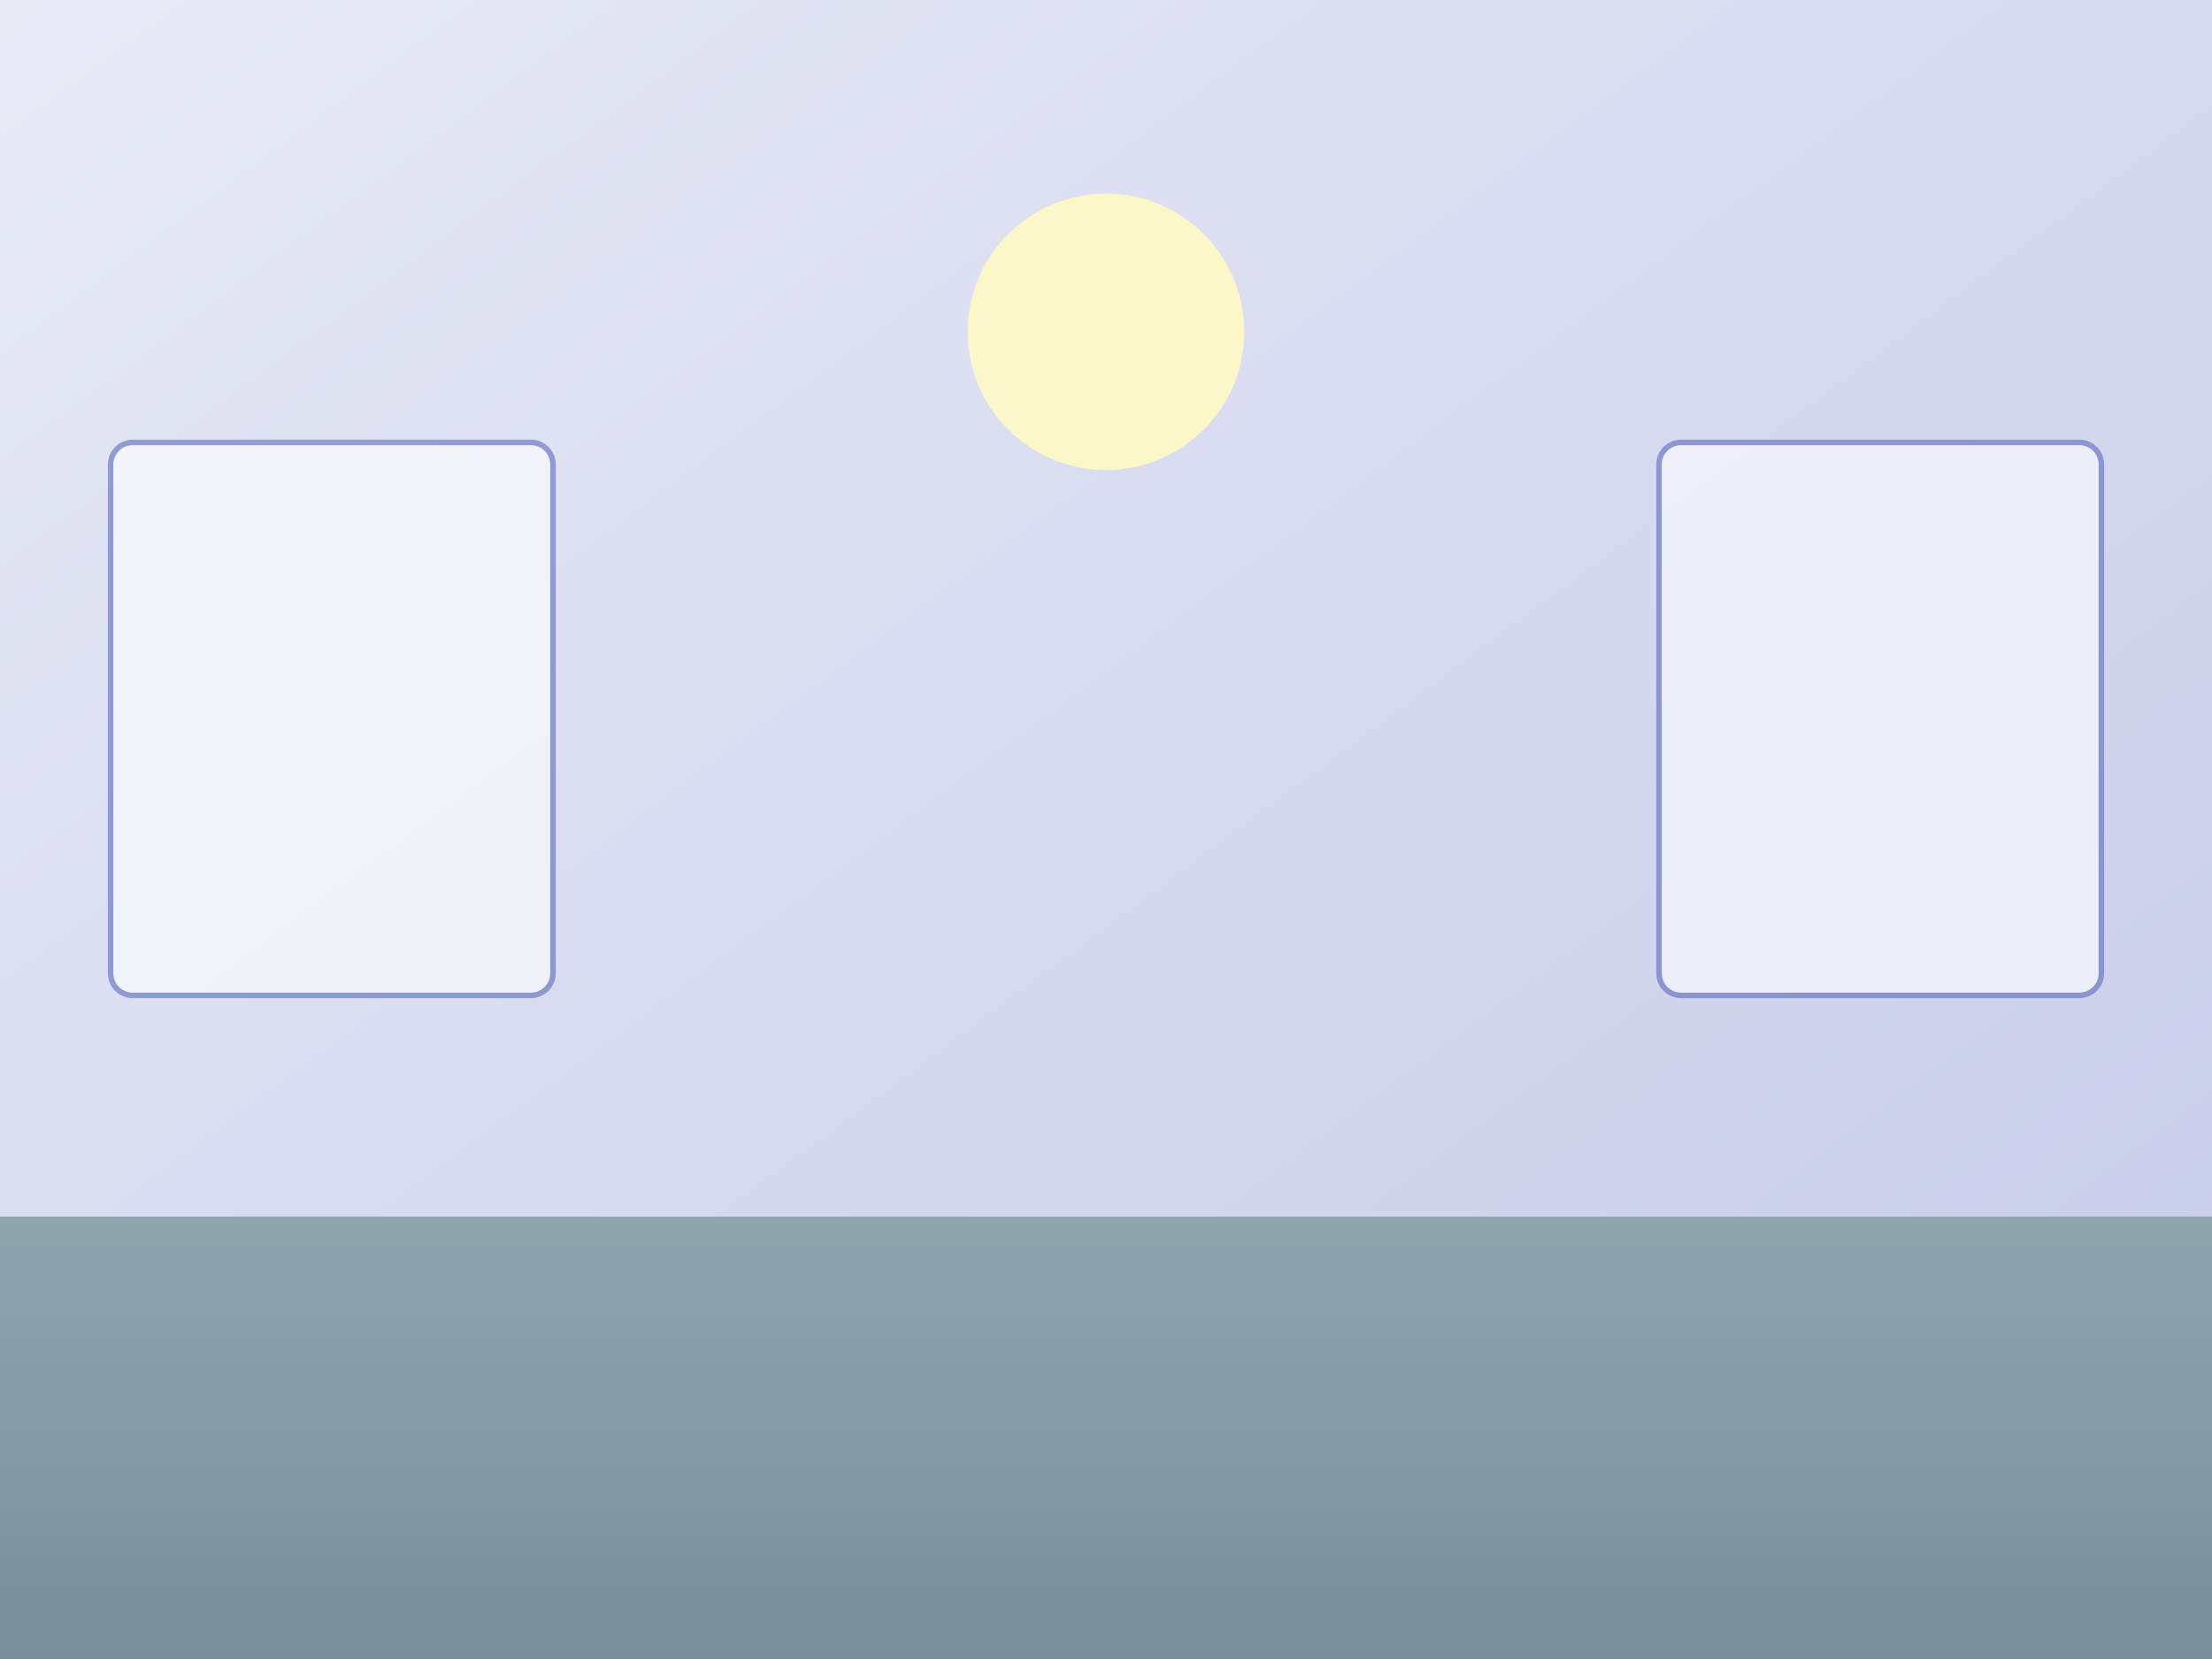
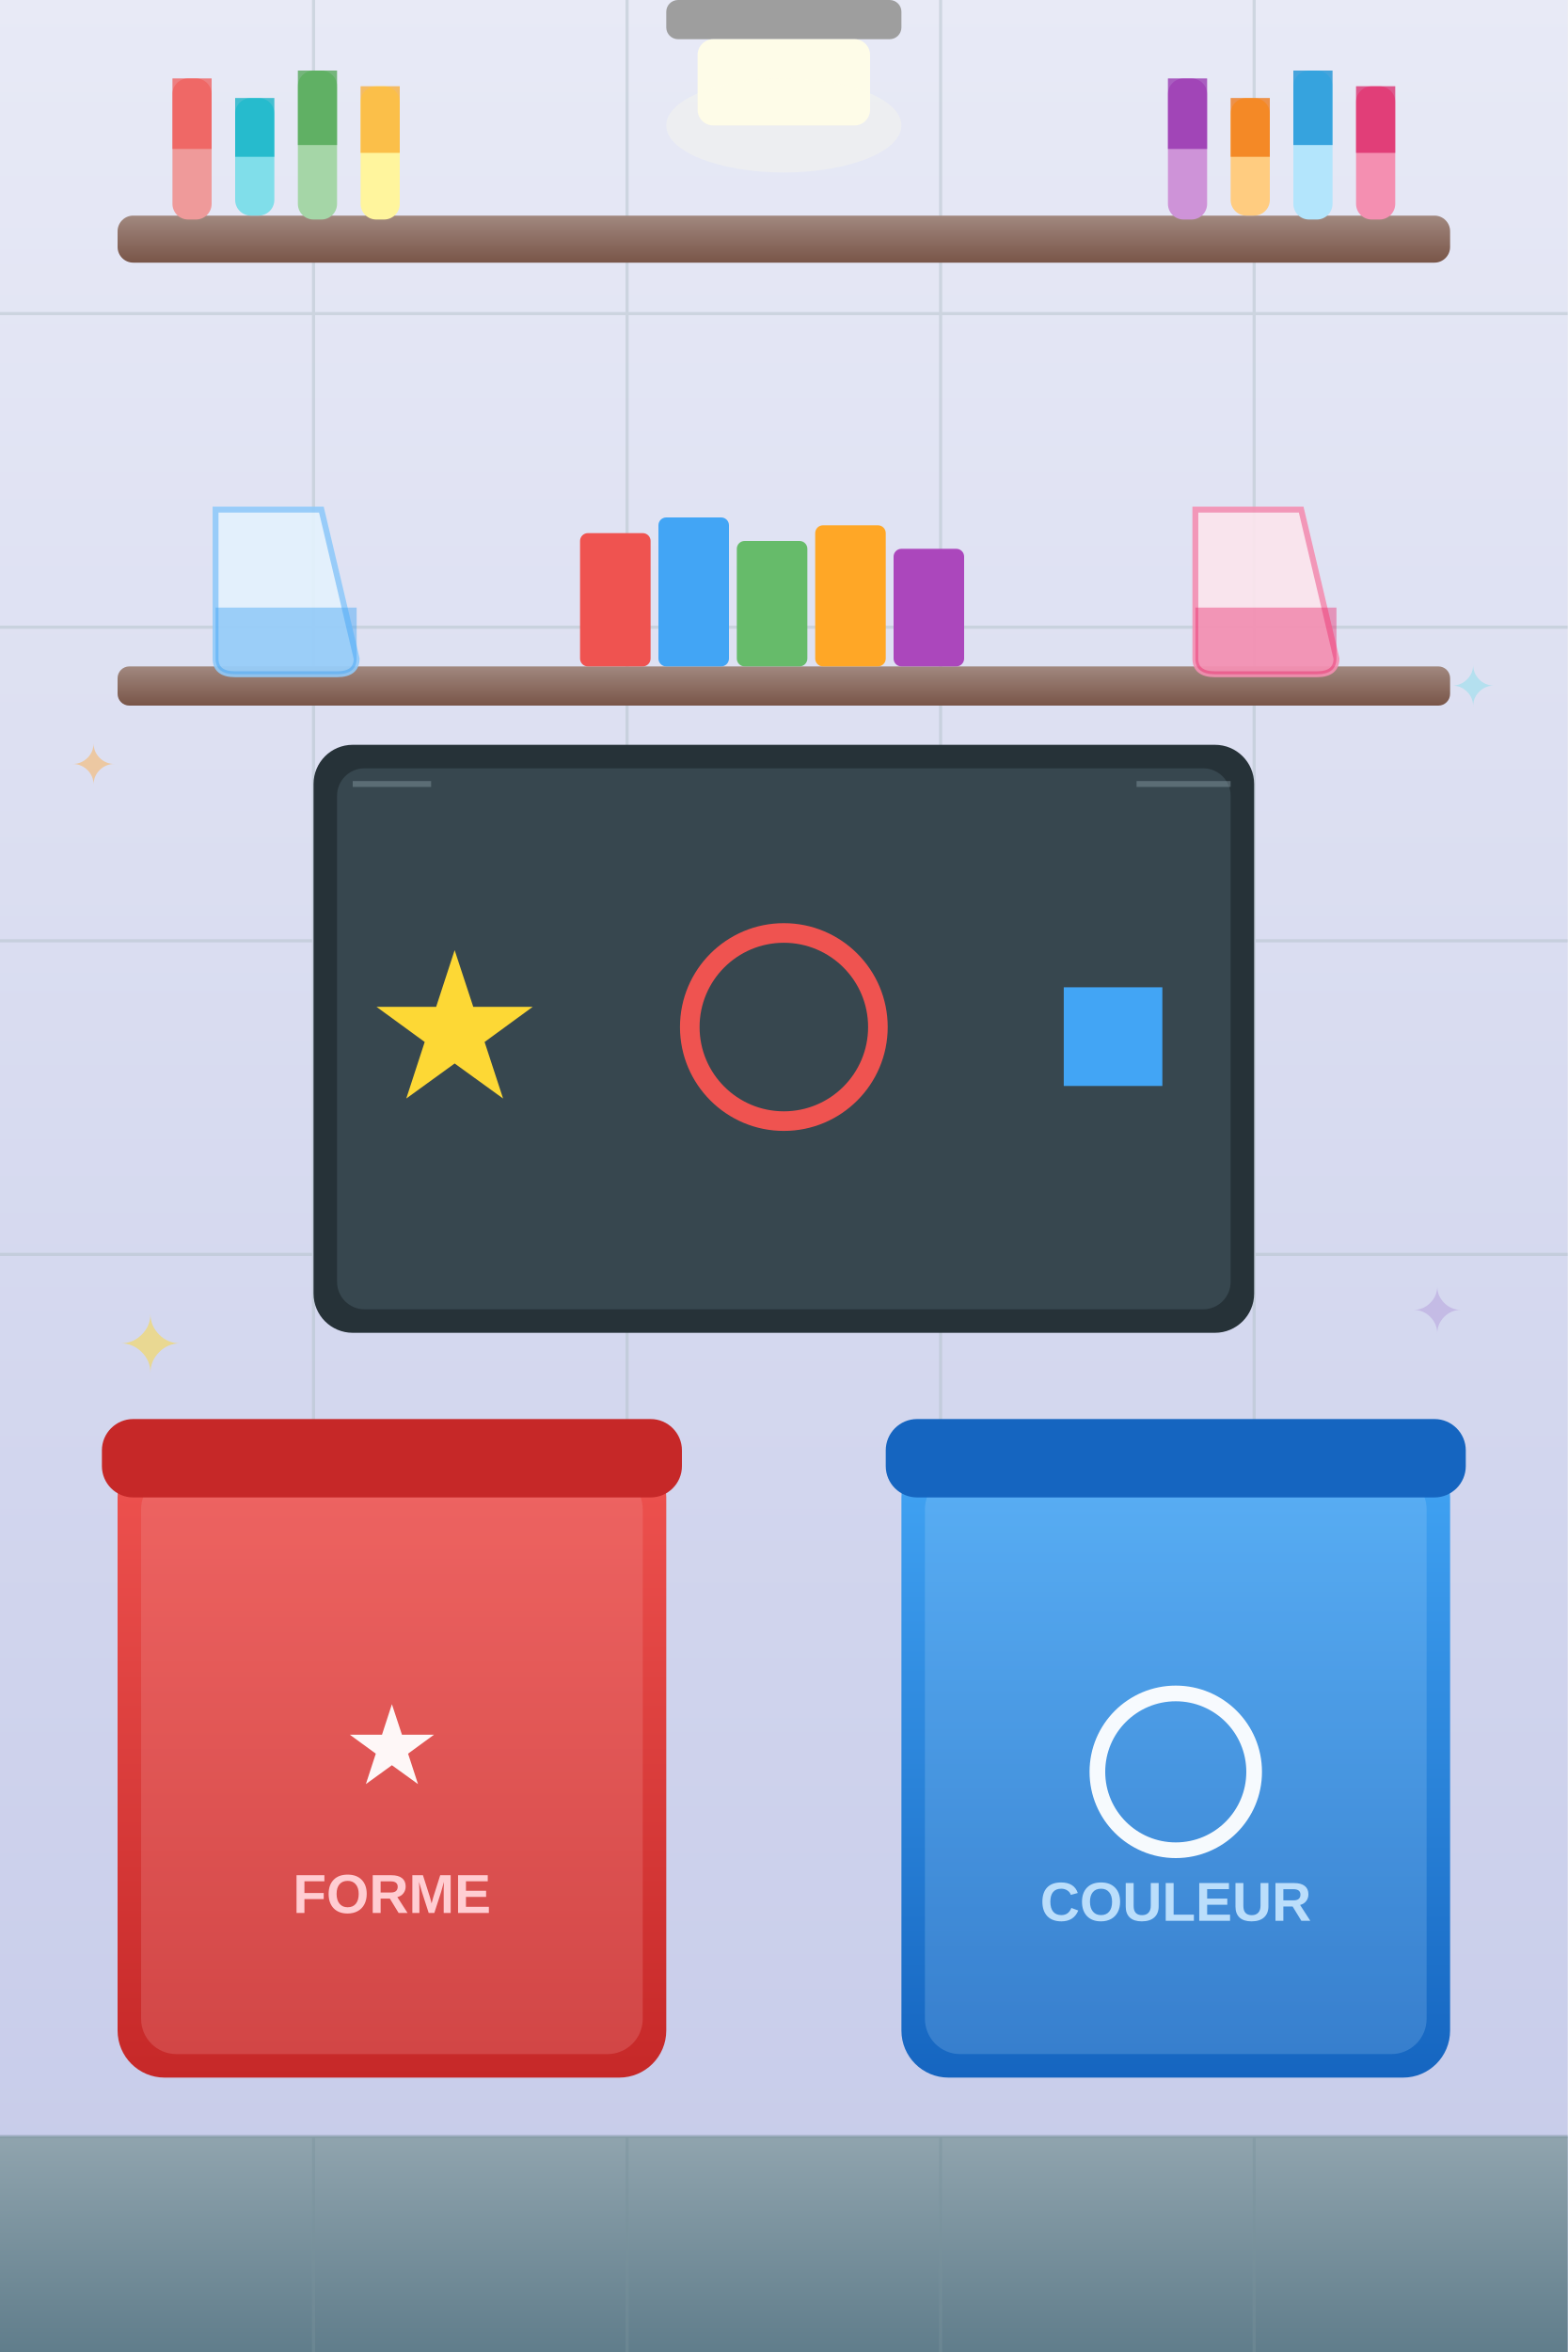
- <svg xmlns="http://www.w3.org/2000/svg" viewBox="0 0 400 300" width="400" height="300">
+ <svg xmlns="http://www.w3.org/2000/svg" viewBox="0 0 400 600" width="400" height="600">
  <defs>
-     <linearGradient id="lab-wall" x1="0%" y1="0%" x2="100%" y2="100%">
-       <stop offset="0%" style="stop-color:#E8EAF6" />
-       <stop offset="100%" style="stop-color:#C5CAE9" />
+     <linearGradient id="lb-wall" x1="0" y1="0" x2="0" y2="1">
+       <stop offset="0%" stop-color="#E8EAF6" />
+       <stop offset="100%" stop-color="#C5CAE9" />
    </linearGradient>
-     <linearGradient id="lab-floor" x1="0%" y1="100%" x2="0%" y2="0%">
-       <stop offset="0%" style="stop-color:#78909C" />
-       <stop offset="100%" style="stop-color:#90A4AE" />
+     <linearGradient id="lb-floor" x1="0" y1="0" x2="0" y2="1">
+       <stop offset="0%" stop-color="#90A4AE" />
+       <stop offset="100%" stop-color="#607D8B" />
+     </linearGradient>
+     <linearGradient id="lb-shelf" x1="0" y1="0" x2="0" y2="1">
+       <stop offset="0%" stop-color="#A1887F" />
+       <stop offset="100%" stop-color="#795548" />
+     </linearGradient>
+     <linearGradient id="lb-bin-red" x1="0" y1="0" x2="0" y2="1">
+       <stop offset="0%" stop-color="#EF5350" />
+       <stop offset="100%" stop-color="#C62828" />
+     </linearGradient>
+     <linearGradient id="lb-bin-blue" x1="0" y1="0" x2="0" y2="1">
+       <stop offset="0%" stop-color="#42A5F5" />
+       <stop offset="100%" stop-color="#1565C0" />
    </linearGradient>
  </defs>
-   <rect width="400" height="300" fill="url(#lab-wall)" />
-   <rect y="220" width="400" height="80" fill="url(#lab-floor)" />
-   <rect x="20" y="80" width="80" height="100" rx="4" fill="#fff" opacity="0.6" stroke="#5C6BC0" stroke-width="1" />
-   <rect x="300" y="80" width="80" height="100" rx="4" fill="#fff" opacity="0.6" stroke="#5C6BC0" stroke-width="1" />
-   <circle cx="200" cy="60" r="25" fill="#FFF9C4" opacity="0.9" />
+   <rect width="400" height="600" fill="url(#lb-wall)" />
+   <g stroke="#B0BEC5" stroke-width="0.8" opacity="0.45">
+     <line x1="0" y1="80" x2="400" y2="80" />
+     <line x1="0" y1="160" x2="400" y2="160" />
+     <line x1="0" y1="240" x2="400" y2="240" />
+     <line x1="0" y1="320" x2="400" y2="320" />
+     <line x1="80" y1="0" x2="80" y2="400" />
+     <line x1="160" y1="0" x2="160" y2="400" />
+     <line x1="240" y1="0" x2="240" y2="400" />
+     <line x1="320" y1="0" x2="320" y2="400" />
+   </g>
+   <rect x="170" y="0" width="60" height="10" rx="3" fill="#9E9E9E" />
+   <rect x="178" y="10" width="44" height="22" rx="4" fill="#FFFDE7" opacity="0.95" />
+   <ellipse cx="200" cy="32" rx="30" ry="12" fill="#FFFDE7" opacity="0.30" />
+   <rect x="30" y="55" width="340" height="12" rx="4" fill="url(#lb-shelf)" />
+   <rect x="44" y="20" width="10" height="36" rx="4" fill="#EF9A9A" />
+   <rect x="44" y="20" width="10" height="18" rx="0" fill="#EF5350" opacity="0.7" />
+   <rect x="60" y="25" width="10" height="30" rx="4" fill="#80DEEA" />
+   <rect x="60" y="25" width="10" height="15" rx="0" fill="#00ACC1" opacity="0.7" />
+   <rect x="76" y="18" width="10" height="38" rx="4" fill="#A5D6A7" />
+   <rect x="76" y="18" width="10" height="19" rx="0" fill="#43A047" opacity="0.7" />
+   <rect x="92" y="22" width="10" height="34" rx="4" fill="#FFF59D" />
+   <rect x="92" y="22" width="10" height="17" rx="0" fill="#F9A825" opacity="0.7" />
+   <rect x="298" y="20" width="10" height="36" rx="4" fill="#CE93D8" />
+   <rect x="298" y="20" width="10" height="18" rx="0" fill="#8E24AA" opacity="0.7" />
+   <rect x="314" y="25" width="10" height="30" rx="4" fill="#FFCC80" />
+   <rect x="314" y="25" width="10" height="15" rx="0" fill="#EF6C00" opacity="0.7" />
+   <rect x="330" y="18" width="10" height="38" rx="4" fill="#B3E5FC" />
+   <rect x="330" y="18" width="10" height="19" rx="0" fill="#0288D1" opacity="0.7" />
+   <rect x="346" y="22" width="10" height="34" rx="4" fill="#F48FB1" />
+   <rect x="346" y="22" width="10" height="17" rx="0" fill="#D81B60" opacity="0.7" />
+   <rect x="30" y="170" width="340" height="10" rx="3" fill="url(#lb-shelf)" />
+   <path d="M55 130 L55 168 Q55 172 60 172 L86 172 Q91 172 91 168 L82 130 Z" fill="#E3F2FD" stroke="#90CAF9" stroke-width="1.5" opacity="0.9" />
+   <path d="M55 155 L91 155 L91 168 Q91 172 86 172 L60 172 Q55 172 55 168 Z" fill="#42A5F5" opacity="0.45" />
+   <path d="M305 130 L305 168 Q305 172 310 172 L336 172 Q341 172 341 168 L332 130 Z" fill="#FCE4EC" stroke="#F48FB1" stroke-width="1.5" opacity="0.9" />
+   <path d="M305 155 L341 155 L341 168 Q341 172 336 172 L310 172 Q305 172 305 168 Z" fill="#E91E63" opacity="0.4" />
+   <rect x="148" y="136" width="18" height="34" rx="2" fill="#EF5350" />
+   <rect x="168" y="132" width="18" height="38" rx="2" fill="#42A5F5" />
+   <rect x="188" y="138" width="18" height="32" rx="2" fill="#66BB6A" />
+   <rect x="208" y="134" width="18" height="36" rx="2" fill="#FFA726" />
+   <rect x="228" y="140" width="18" height="30" rx="2" fill="#AB47BC" />
+   <rect x="80" y="190" width="240" height="150" rx="10" fill="#263238" />
+   <rect x="86" y="196" width="228" height="138" rx="7" fill="#37474F" />
+   <text x="116" y="280" font-size="52" fill="#FDD835" text-anchor="middle" font-family="Arial">★</text>
+   <circle cx="200" cy="262" r="24" fill="none" stroke="#EF5350" stroke-width="5" />
+   <text x="284" y="280" font-size="52" fill="#42A5F5" text-anchor="middle" font-family="Arial">■</text>
+   <line x1="90" y1="200" x2="110" y2="200" stroke="#90A4AE" stroke-width="1.5" opacity="0.4" />
+   <line x1="290" y1="200" x2="314" y2="200" stroke="#90A4AE" stroke-width="1.5" opacity="0.4" />
+   <rect x="30" y="370" width="140" height="160" rx="12" fill="url(#lb-bin-red)" />
+   <rect x="36" y="376" width="128" height="148" rx="9" fill="#EF9A9A" opacity="0.25" />
+   <rect x="26" y="362" width="148" height="20" rx="8" fill="#C62828" />
+   <text x="100" y="455" font-size="28" fill="#fff" text-anchor="middle" font-family="Arial Bold" font-weight="900" opacity="0.95">★</text>
+   <text x="100" y="488" font-size="14" fill="#FFCDD2" text-anchor="middle" font-family="Arial" font-weight="700">FORME</text>
+   <rect x="230" y="370" width="140" height="160" rx="12" fill="url(#lb-bin-blue)" />
+   <rect x="236" y="376" width="128" height="148" rx="9" fill="#BBDEFB" opacity="0.20" />
+   <rect x="226" y="362" width="148" height="20" rx="8" fill="#1565C0" />
+   <circle cx="300" cy="452" r="20" fill="none" stroke="#fff" stroke-width="4" opacity="0.95" />
+   <text x="300" y="490" font-size="14" fill="#BBDEFB" text-anchor="middle" font-family="Arial" font-weight="700">COULEUR</text>
+   <rect x="0" y="545" width="400" height="55" fill="url(#lb-floor)" />
+   <g stroke="#78909C" stroke-width="0.8" opacity="0.4">
+     <line x1="0" y1="545" x2="400" y2="545" />
+     <line x1="80" y1="545" x2="80" y2="600" />
+     <line x1="160" y1="545" x2="160" y2="600" />
+     <line x1="240" y1="545" x2="240" y2="600" />
+     <line x1="320" y1="545" x2="320" y2="600" />
+   </g>
+   <text x="30" y="350" font-size="20" fill="#FDD835" opacity="0.50" font-family="Arial">✦</text>
+   <text x="360" y="340" font-size="16" fill="#B39DDB" opacity="0.50" font-family="Arial">✦</text>
+   <text x="370" y="180" font-size="14" fill="#80DEEA" opacity="0.45" font-family="Arial">✦</text>
+   <text x="18" y="200" font-size="14" fill="#FFAB40" opacity="0.45" font-family="Arial">✦</text>
</svg>
